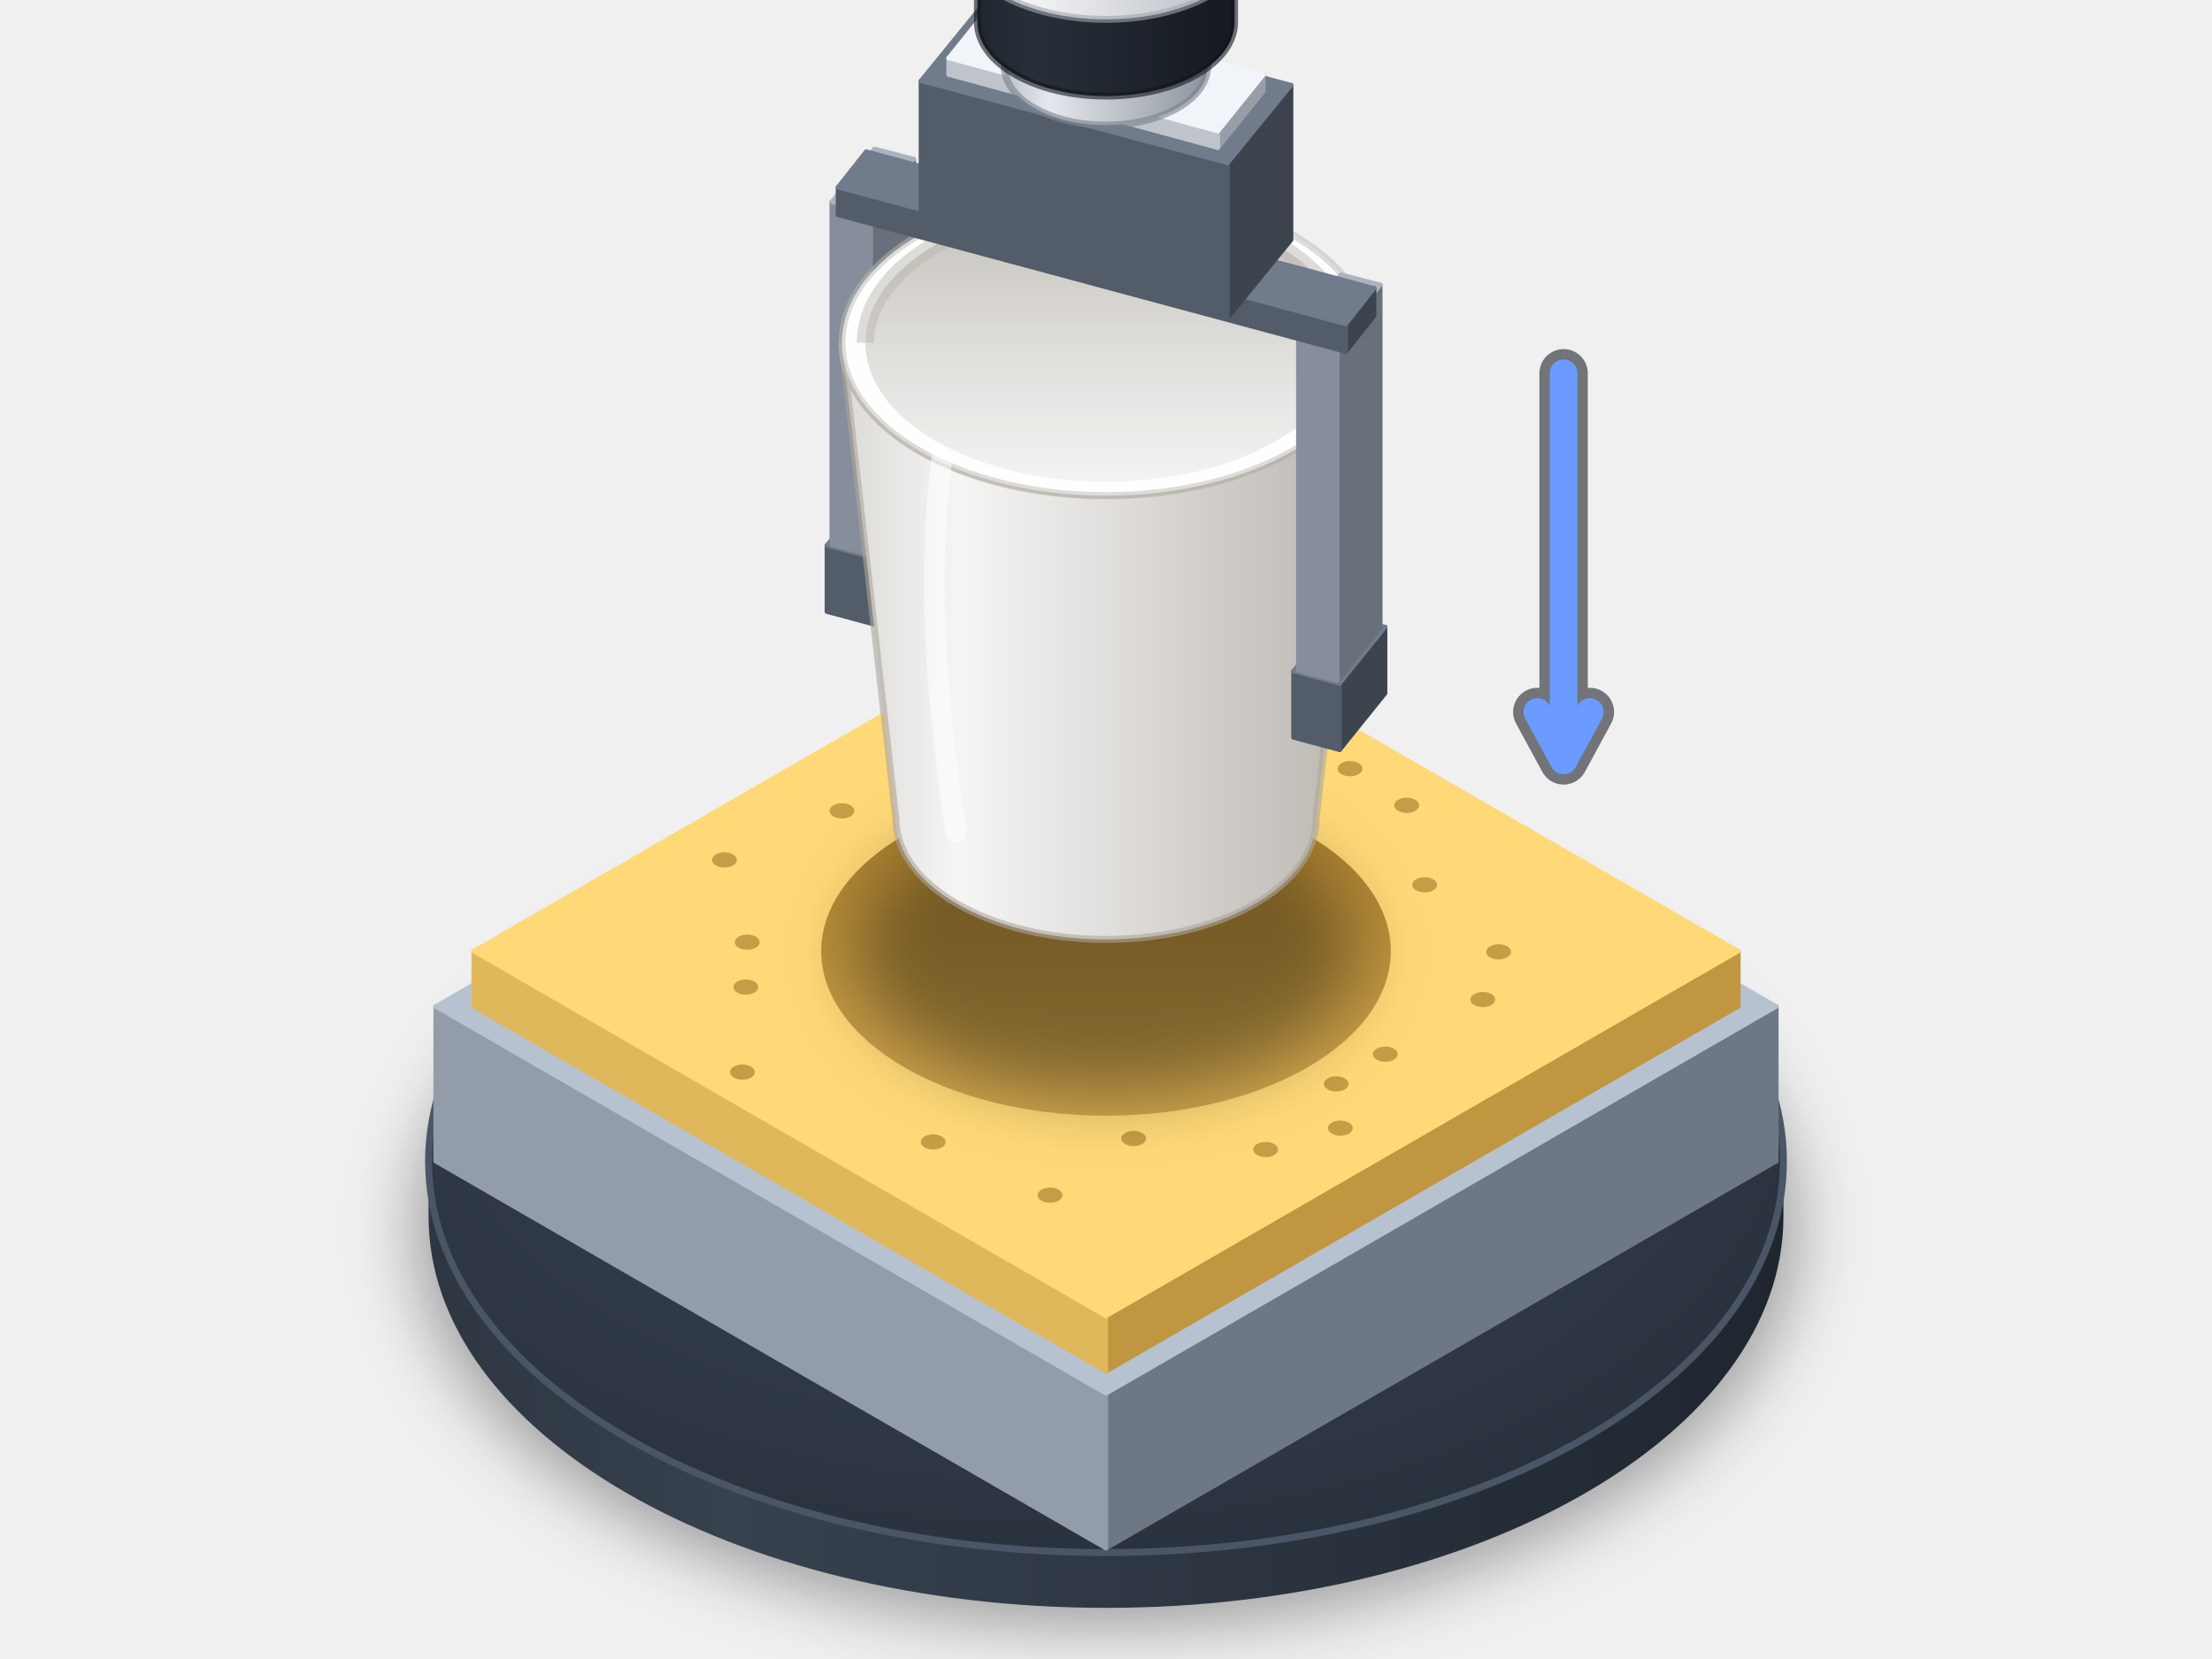
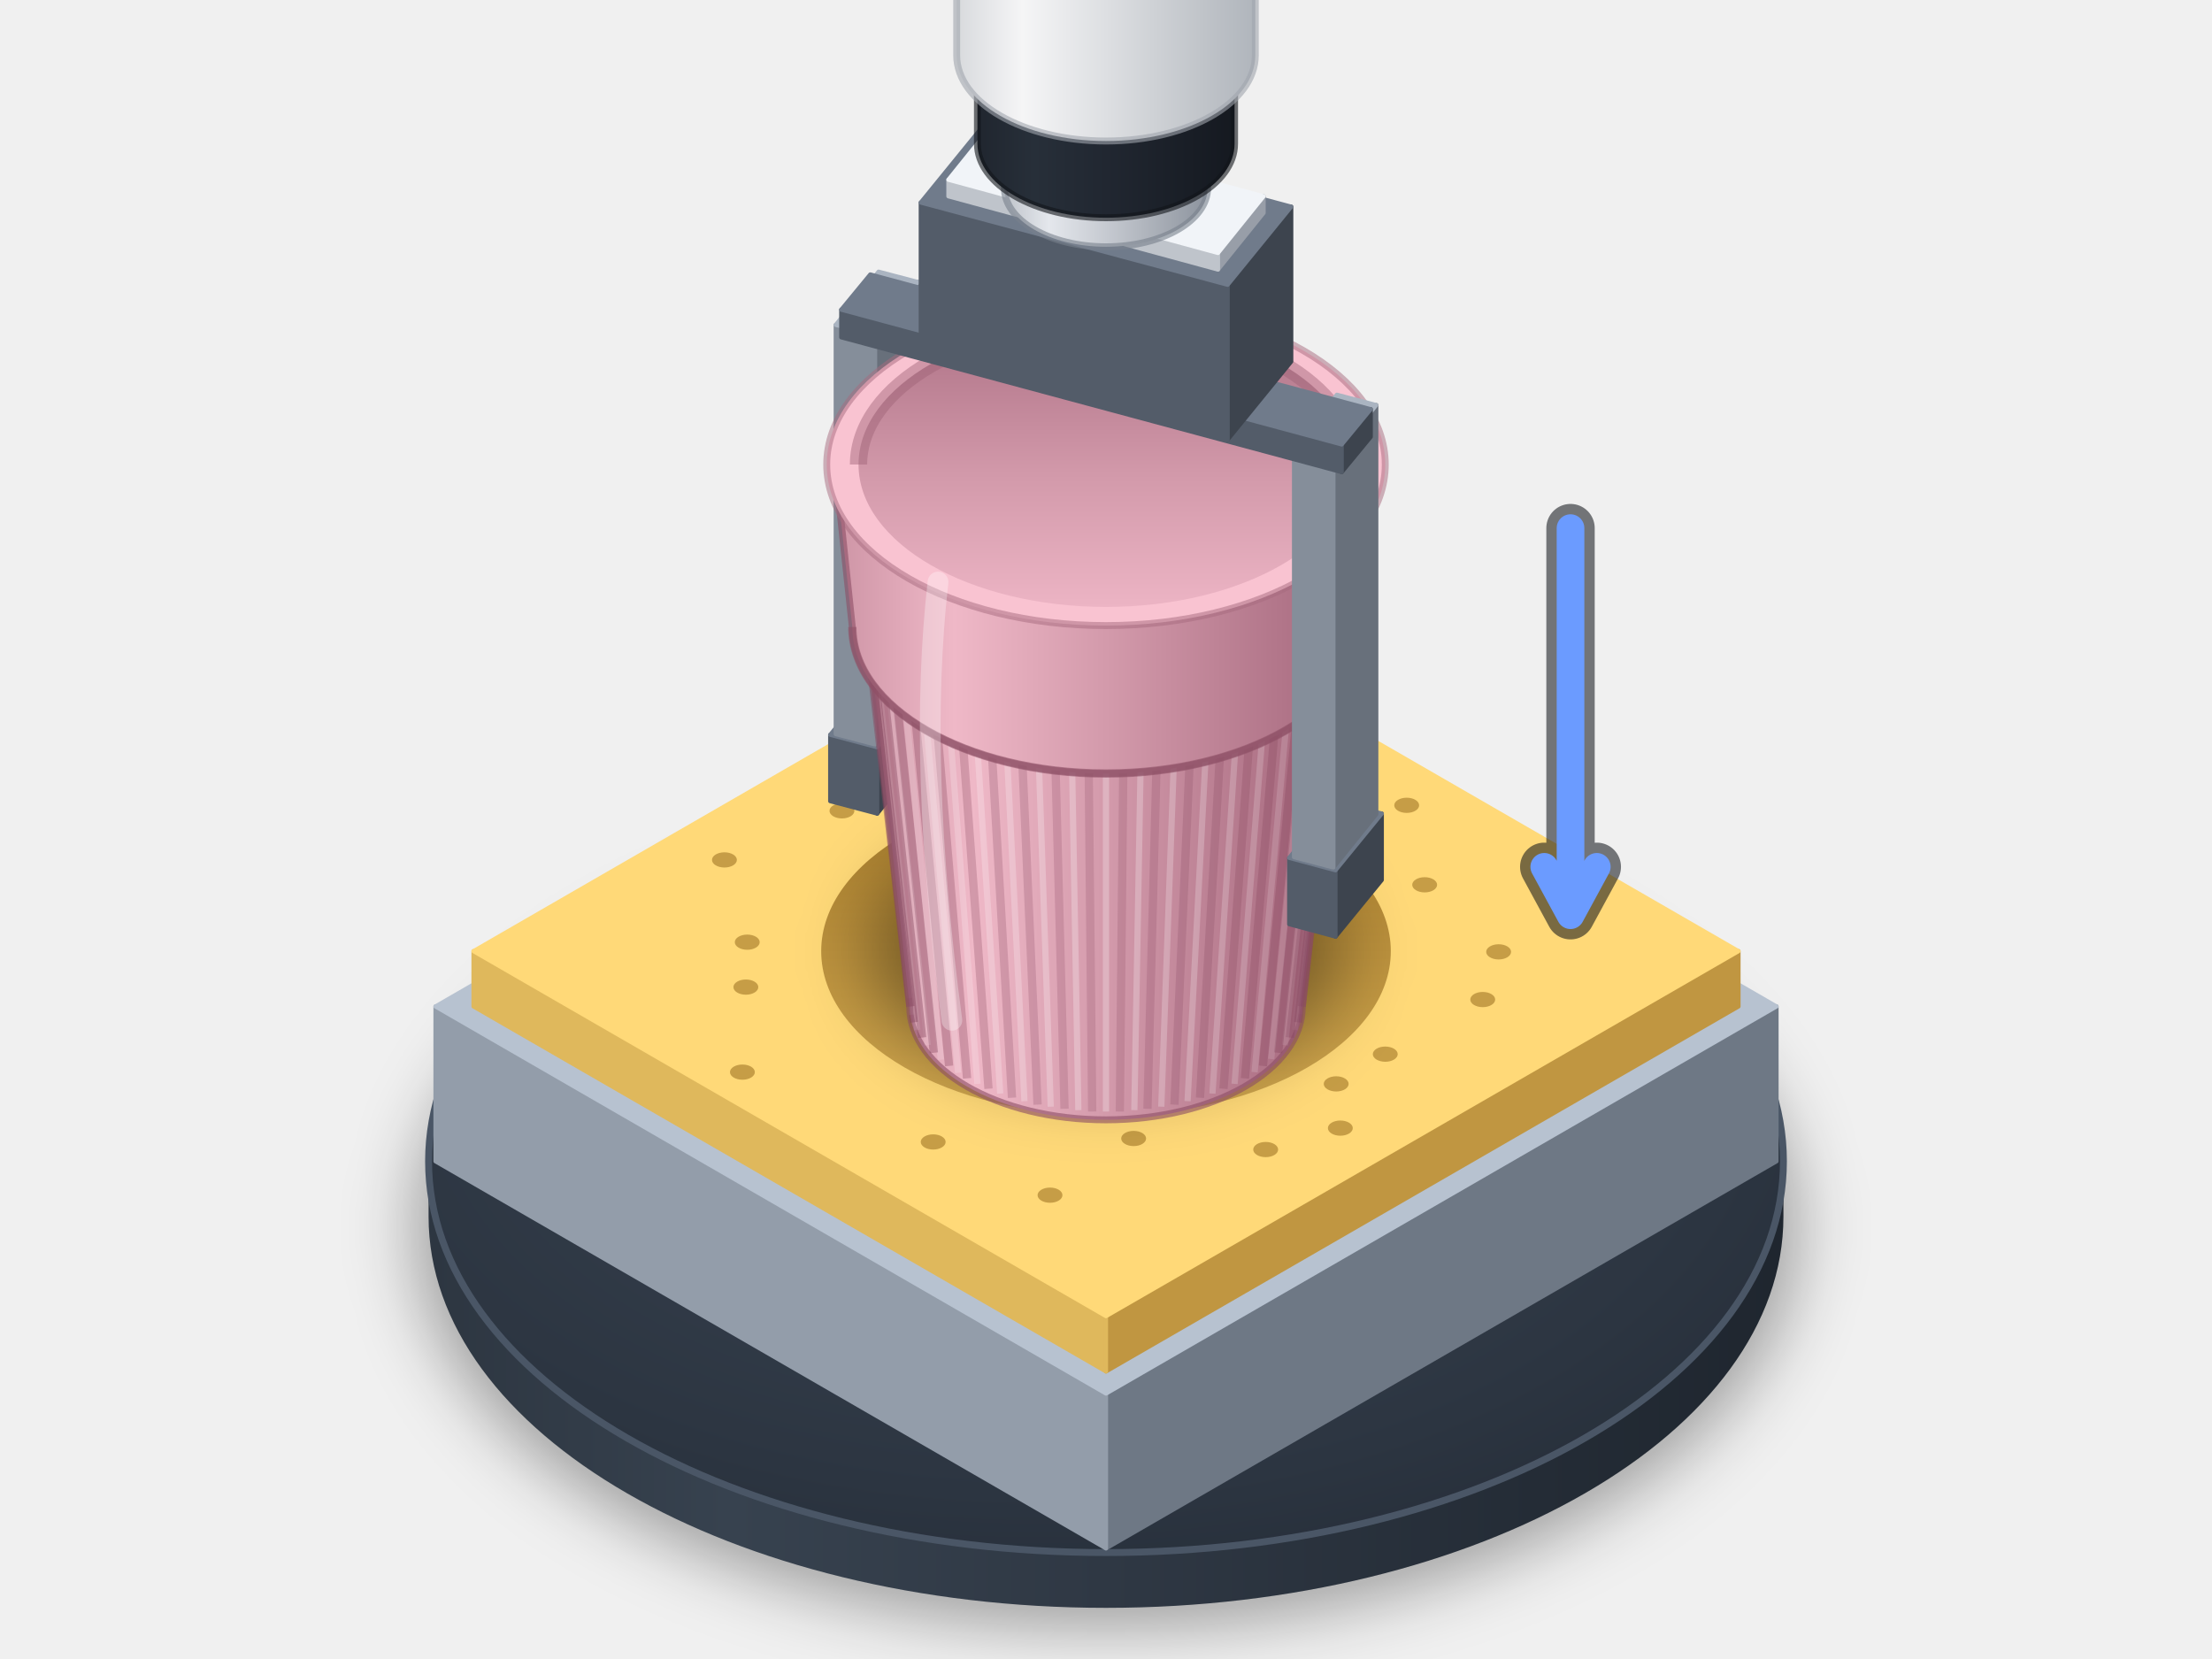
<svg xmlns="http://www.w3.org/2000/svg" viewBox="0 0 320 240" role="img" aria-label="안착 — 컵">
  <defs>
    <filter id="seat-cup-blur" x="-50%" y="-50%" width="200%" height="200%">
      <feGaussianBlur stdDeviation="5" />
    </filter>
    <filter id="seat-cup-soft" x="-50%" y="-50%" width="200%" height="200%">
      <feGaussianBlur stdDeviation="2" />
    </filter>
    <linearGradient id="seat-cup-g1" x1="0" y1="0" x2="1" y2="0">
      <stop offset="0" stop-color="#2d3641" />
      <stop offset="0.22" stop-color="#37424f" />
      <stop offset="0.5" stop-color="#2f3844" />
      <stop offset="0.82" stop-color="#242c36" />
      <stop offset="1" stop-color="#1f262f" />
    </linearGradient>
    <radialGradient id="seat-cup-r2" cx="0.45" cy="0.4" r="0.7">
      <stop offset="0" stop-color="#3b4654" />
      <stop offset="0.75" stop-color="#2c3541" />
      <stop offset="1" stop-color="#252d38" />
    </radialGradient>
    <linearGradient id="seat-cup-g3" x1="0" y1="0" x2="0" y2="1">
      <stop offset="0" stop-color="#a67b2b" />
      <stop offset="1" stop-color="#cfa64e" />
    </linearGradient>
    <linearGradient id="seat-cup-g4" x1="0" y1="0" x2="1" y2="0">
-       <stop offset="0" stop-color="#dcdad6" />
-       <stop offset="0.22" stop-color="#f6f5f4" />
-       <stop offset="0.5" stop-color="#e1dfdc" />
-       <stop offset="0.82" stop-color="#c7c3be" />
-       <stop offset="1" stop-color="#b9b5ad" />
+       <stop offset="0" stop-color="#cd94a5" />
+       <stop offset="0.22" stop-color="#efb8c7" />
+       <stop offset="0.5" stop-color="#d39aab" />
+       <stop offset="0.82" stop-color="#b2768a" />
+       <stop offset="1" stop-color="#9f6277" />
    </linearGradient>
-     <linearGradient id="seat-cup-g5" x1="0" y1="0" x2="0" y2="1">
-       <stop offset="0" stop-color="#c4c1bb" />
-       <stop offset="0.55" stop-color="#e1dfdc" />
-       <stop offset="1" stop-color="#f3f3f1" />
+     <linearGradient id="seat-cup-g5" x1="0" y1="0" x2="1" y2="0">
+       <stop offset="0" stop-color="#cd94a5" />
+       <stop offset="0.22" stop-color="#efb8c7" />
+       <stop offset="0.5" stop-color="#d39aab" />
+       <stop offset="0.82" stop-color="#b2768a" />
+       <stop offset="1" stop-color="#9f6277" />
    </linearGradient>
-     <linearGradient id="seat-cup-g6" x1="0" y1="0" x2="1" y2="0">
+     <linearGradient id="seat-cup-g6" x1="0" y1="0" x2="0" y2="1">
+       <stop offset="0" stop-color="#ae7286" />
+       <stop offset="0.55" stop-color="#d39aab" />
+       <stop offset="1" stop-color="#ecb4c4" />
+     </linearGradient>
+     <linearGradient id="seat-cup-g7" x1="0" y1="0" x2="1" y2="0">
      <stop offset="0" stop-color="#bfc4cb" />
      <stop offset="0.22" stop-color="#e4e7ec" />
      <stop offset="0.5" stop-color="#c6cad1" />
      <stop offset="0.82" stop-color="#a1a7b0" />
      <stop offset="1" stop-color="#8d949e" />
    </linearGradient>
-     <linearGradient id="seat-cup-g7" x1="0" y1="0" x2="1" y2="0">
+     <linearGradient id="seat-cup-g8" x1="0" y1="0" x2="1" y2="0">
      <stop offset="0" stop-color="#20262f" />
      <stop offset="0.22" stop-color="#272f39" />
      <stop offset="0.5" stop-color="#212731" />
      <stop offset="0.82" stop-color="#191e26" />
      <stop offset="1" stop-color="#151920" />
    </linearGradient>
-     <linearGradient id="seat-cup-g8" x1="0" y1="0" x2="1" y2="0">
+     <linearGradient id="seat-cup-g9" x1="0" y1="0" x2="1" y2="0">
      <stop offset="0" stop-color="#d8dadd" />
      <stop offset="0.22" stop-color="#f5f5f6" />
      <stop offset="0.5" stop-color="#dddfe2" />
      <stop offset="0.82" stop-color="#c0c4c9" />
      <stop offset="1" stop-color="#b0b5bc" />
    </linearGradient>
  </defs>
  <ellipse cx="160.0" cy="177.6" rx="99.9" ry="57.7" fill="#000" fill-opacity="0.35" filter="url(#seat-cup-blur)" />
  <path d="M62.0 176.0 A98.0 56.6 0 0 0 258.0 176.0 L258.0 168.0 A98.0 56.6 0 0 1 62.0 168.0 Z" fill="url(#seat-cup-g1)" />
  <ellipse cx="160.0" cy="168.0" rx="98.0" ry="56.6" fill="url(#seat-cup-r2)" stroke="#4a5666" stroke-width="1" />
  <polygon points="257.0,168.0 160.0,224.0 160.0,201.6 257.0,145.6" fill="#6e7885" stroke="#6e7885" stroke-width=".6" stroke-linejoin="round" />
  <polygon points="160.0,224.0 63.0,168.0 63.0,145.6 160.0,201.6" fill="#939daa" stroke="#939daa" stroke-width=".6" stroke-linejoin="round" />
  <polygon points="160.0,89.6 257.0,145.6 160.0,201.6 63.0,145.6" fill="#b7c2d0" stroke="#b7c2d0" stroke-width=".6" stroke-linejoin="round" />
  <polygon points="251.5,145.6 160.0,198.4 160.0,190.4 251.5,137.6" fill="#c09641" stroke="#c09641" stroke-width=".6" stroke-linejoin="round" />
  <polygon points="160.0,198.4 68.5,145.6 68.5,137.6 160.0,190.4" fill="#dfb85c" stroke="#dfb85c" stroke-width=".6" stroke-linejoin="round" />
  <polygon points="160.0,84.8 251.5,137.6 160.0,190.4 68.5,137.6" fill="#ffd978" stroke="#ffd978" stroke-width=".6" stroke-linejoin="round" />
  <ellipse cx="160.0" cy="137.6" rx="41.2" ry="23.8" fill="url(#seat-cup-g3)" />
  <ellipse cx="193.3" cy="156.8" rx="1.8" ry="1.1" fill="#c69d46" />
  <ellipse cx="108.1" cy="136.3" rx="1.8" ry="1.1" fill="#c69d46" />
  <ellipse cx="203.5" cy="116.5" rx="1.8" ry="1.1" fill="#c69d46" />
  <ellipse cx="151.9" cy="172.9" rx="1.8" ry="1.1" fill="#c69d46" />
  <ellipse cx="130.8" cy="113.5" rx="1.8" ry="1.1" fill="#c69d46" />
  <ellipse cx="214.5" cy="144.6" rx="1.8" ry="1.1" fill="#c69d46" />
  <ellipse cx="107.4" cy="155.1" rx="1.8" ry="1.1" fill="#c69d46" />
  <ellipse cx="175.1" cy="110.1" rx="1.8" ry="1.1" fill="#c69d46" />
  <ellipse cx="183.1" cy="166.3" rx="1.8" ry="1.1" fill="#c69d46" />
  <ellipse cx="104.8" cy="124.4" rx="1.8" ry="1.1" fill="#c69d46" />
  <ellipse cx="206.1" cy="128.0" rx="1.8" ry="1.1" fill="#c69d46" />
  <ellipse cx="135.0" cy="165.2" rx="1.8" ry="1.1" fill="#c69d46" />
  <ellipse cx="144.9" cy="104.8" rx="1.8" ry="1.1" fill="#c69d46" />
  <ellipse cx="200.4" cy="152.5" rx="1.8" ry="1.1" fill="#c69d46" />
  <ellipse cx="107.9" cy="142.8" rx="1.8" ry="1.1" fill="#c69d46" />
  <ellipse cx="195.3" cy="111.2" rx="1.8" ry="1.1" fill="#c69d46" />
  <ellipse cx="164.0" cy="164.7" rx="1.8" ry="1.1" fill="#c69d46" />
  <ellipse cx="121.8" cy="117.3" rx="1.8" ry="1.1" fill="#c69d46" />
  <ellipse cx="216.8" cy="137.7" rx="1.8" ry="1.1" fill="#c69d46" />
  <ellipse cx="164.6" cy="108.3" rx="1.8" ry="1.1" fill="#c69d46" />
  <ellipse cx="193.9" cy="163.2" rx="1.8" ry="1.1" fill="#c69d46" />
-   <ellipse cx="160.0" cy="137.6" rx="36.3" ry="20.9" fill="#000" fill-opacity="0.35" filter="url(#seat-cup-blur)" />
-   <polygon points="132.9,82.1 126.3,90.3 126.3,80.7 132.9,72.5" fill="#3d444e" stroke="#3d444e" stroke-width=".6" stroke-linejoin="round" />
-   <polygon points="126.3,90.3 119.6,88.5 119.6,78.9 126.3,80.7" fill="#535c69" stroke="#535c69" stroke-width=".6" stroke-linejoin="round" />
-   <polygon points="126.2,70.7 132.9,72.5 126.3,80.7 119.6,78.9" fill="#707b8b" stroke="#707b8b" stroke-width=".6" stroke-linejoin="round" />
-   <polygon points="132.2,72.6 126.0,80.3 126.0,30.7 132.2,23.0" fill="#68707b" stroke="#68707b" stroke-width=".6" stroke-linejoin="round" />
-   <polygon points="126.0,80.3 120.3,78.8 120.3,29.2 126.0,30.7" fill="#858e9a" stroke="#858e9a" stroke-width=".6" stroke-linejoin="round" />
-   <polygon points="126.5,21.5 132.2,23.0 126.0,30.7 120.3,29.2" fill="#aab4c1" stroke="#aab4c1" stroke-width=".6" stroke-linejoin="round" />
-   <path d="M129.6 118.4 A30.4 17.5 0 0 0 190.4 118.4 L198.2 49.6 A38.2 22.1 0 0 1 121.8 49.6 Z" fill="url(#seat-cup-g4)" stroke="#aba69d" stroke-width="1" stroke-opacity=".6" />
-   <ellipse cx="160.0" cy="49.6" rx="38.2" ry="22.1" fill="#fefefe" stroke="#bfbbb4" stroke-width="1" stroke-opacity=".5" />
-   <ellipse cx="160.0" cy="49.6" rx="34.8" ry="20.1" fill="url(#seat-cup-g5)" />
-   <path d="M125.2 49.6 A34.8 20.1 0 0 1 194.8 49.6" fill="none" stroke="#b9b5ad" stroke-width="2.5" stroke-opacity=".45" />
-   <path d="M136.3 66.1 Q133.3 88.0 138.3 120.4" stroke="#fff" stroke-opacity=".55" stroke-width="3" fill="none" stroke-linecap="round" />
-   <polygon points="200.4,100.3 193.8,108.5 193.8,98.9 200.4,90.7" fill="#3d444e" stroke="#3d444e" stroke-width=".6" stroke-linejoin="round" />
-   <polygon points="193.8,108.5 187.1,106.7 187.1,97.1 193.8,98.9" fill="#535c69" stroke="#535c69" stroke-width=".6" stroke-linejoin="round" />
-   <polygon points="193.7,88.9 200.4,90.7 193.8,98.9 187.1,97.1" fill="#707b8b" stroke="#707b8b" stroke-width=".6" stroke-linejoin="round" />
-   <polygon points="199.7,90.8 193.5,98.5 193.5,48.9 199.7,41.2" fill="#68707b" stroke="#68707b" stroke-width=".6" stroke-linejoin="round" />
-   <polygon points="193.5,98.5 187.8,97.0 187.8,47.4 193.5,48.9" fill="#858e9a" stroke="#858e9a" stroke-width=".6" stroke-linejoin="round" />
-   <polygon points="194.0,39.7 199.7,41.2 193.5,48.9 187.8,47.4" fill="#aab4c1" stroke="#aab4c1" stroke-width=".6" stroke-linejoin="round" />
-   <polygon points="198.8,45.7 194.7,50.9 194.7,46.9 198.8,41.7" fill="#3d444e" stroke="#3d444e" stroke-width=".6" stroke-linejoin="round" />
-   <polygon points="194.7,50.9 121.2,31.1 121.2,27.1 194.7,46.9" fill="#535c69" stroke="#535c69" stroke-width=".6" stroke-linejoin="round" />
-   <polygon points="125.3,21.9 198.8,41.7 194.7,46.9 121.2,27.1" fill="#707b8b" stroke="#707b8b" stroke-width=".6" stroke-linejoin="round" />
-   <polygon points="186.8,34.7 177.6,46.0 177.6,23.6 186.8,12.3" fill="#3d444e" stroke="#3d444e" stroke-width=".6" stroke-linejoin="round" />
-   <polygon points="177.6,46.0 133.2,34.1 133.2,11.7 177.6,23.6" fill="#535c69" stroke="#535c69" stroke-width=".6" stroke-linejoin="round" />
-   <polygon points="142.4,0.4 186.8,12.3 177.6,23.6 133.2,11.7" fill="#707b8b" stroke="#707b8b" stroke-width=".6" stroke-linejoin="round" />
-   <polygon points="182.8,13.2 176.2,21.4 176.2,19.0 182.8,10.8" fill="#989ea8" stroke="#989ea8" stroke-width=".6" stroke-linejoin="round" />
-   <polygon points="176.2,21.4 137.2,10.8 137.2,8.4 176.2,19.0" fill="#bfc4cb" stroke="#bfc4cb" stroke-width=".6" stroke-linejoin="round" />
-   <polygon points="143.8,0.2 182.8,10.8 176.2,19.0 137.2,8.4" fill="#f1f4f8" stroke="#f1f4f8" stroke-width=".6" stroke-linejoin="round" />
-   <path d="M145.3 9.6 A14.7 8.5 0 0 0 174.7 9.6 L174.7 3.2 A14.7 8.5 0 0 1 145.3 3.2 Z" fill="url(#seat-cup-g6)" stroke="#79818c" stroke-width="1" stroke-opacity=".6" />
-   <ellipse cx="160.0" cy="3.2" rx="14.7" ry="8.5" fill="#eceff4" stroke="#79818c" stroke-width="1" stroke-opacity=".6" />
-   <path d="M141.4 3.2 A18.6 10.7 0 0 0 178.6 3.2 L178.6 -9.6 A18.6 10.7 0 0 1 141.4 -9.6 Z" fill="url(#seat-cup-g7)" stroke="#11141a" stroke-width="1" stroke-opacity=".6" />
-   <ellipse cx="160.0" cy="-9.6" rx="18.6" ry="10.7" fill="#29313c" stroke="#11141a" stroke-width="1" stroke-opacity=".6" />
-   <path d="M138.4 -9.6 A21.6 12.4 0 0 0 181.6 -9.6 L181.6 -169.6 A21.6 12.4 0 0 1 138.4 -169.6 Z" fill="url(#seat-cup-g8)" stroke="#a1a6ae" stroke-width="1" stroke-opacity=".6" />
-   <path d="M226.2 54.0 L226.2 110.0 M222.4 103.0 L226.2 110.0 L230.0 103.0" fill="none" stroke="#0b0f15" stroke-opacity=".55" stroke-width="7" stroke-linecap="round" stroke-linejoin="round" />
-   <path d="M226.2 54.0 L226.2 110.0 M222.4 103.0 L226.2 110.0 L230.0 103.0" fill="none" stroke="#6b9bff" stroke-width="4" stroke-linecap="round" stroke-linejoin="round" />
+   <ellipse cx="160.0" cy="137.6" rx="34.3" ry="19.8" fill="#000" fill-opacity="0.35" filter="url(#seat-cup-blur)" />
+   <polygon points="133.5,109.5 126.9,117.7 126.9,108.1 133.5,99.9" fill="#3d444e" stroke="#3d444e" stroke-width=".6" stroke-linejoin="round" />
+   <polygon points="126.9,117.7 120.1,115.9 120.1,106.3 126.9,108.1" fill="#535c69" stroke="#535c69" stroke-width=".6" stroke-linejoin="round" />
+   <polygon points="126.8,98.1 133.5,99.9 126.9,108.1 120.1,106.3" fill="#707b8b" stroke="#707b8b" stroke-width=".6" stroke-linejoin="round" />
+   <polygon points="132.8,100.0 126.6,107.7 126.6,48.5 132.8,40.8" fill="#68707b" stroke="#68707b" stroke-width=".6" stroke-linejoin="round" />
+   <polygon points="126.6,107.7 120.9,106.2 120.9,47.0 126.6,48.5" fill="#858e9a" stroke="#858e9a" stroke-width=".6" stroke-linejoin="round" />
+   <polygon points="127.1,39.3 132.8,40.8 126.6,48.5 120.9,47.0" fill="#aab4c1" stroke="#aab4c1" stroke-width=".6" stroke-linejoin="round" />
+   <path d="M131.6 145.6 A28.4 16.4 0 0 0 188.4 145.6 L194.5 90.7 A34.5 19.9 0 0 1 125.5 90.7 Z" fill="url(#seat-cup-g4)" stroke="#8d4e65" stroke-width="1" stroke-opacity=".6" />
+   <line x1="188.3" y1="145.6" x2="194.4" y2="92.9" stroke="#884960" stroke-opacity="0.50" stroke-width="1.2" />
+   <line x1="188.1" y1="146.7" x2="194.1" y2="94.3" stroke="#ffffff" stroke-opacity="0.02" stroke-width=".9" />
+   <line x1="187.8" y1="147.9" x2="193.7" y2="95.8" stroke="#884960" stroke-opacity="0.46" stroke-width="1.2" />
+   <line x1="187.3" y1="149.0" x2="193.1" y2="97.1" stroke="#ffffff" stroke-opacity="0.05" stroke-width=".9" />
+   <line x1="186.6" y1="150.1" x2="192.3" y2="98.5" stroke="#884960" stroke-opacity="0.42" stroke-width="1.2" />
+   <line x1="185.9" y1="151.2" x2="191.4" y2="99.8" stroke="#ffffff" stroke-opacity="0.09" stroke-width=".9" />
+   <line x1="184.9" y1="152.3" x2="190.3" y2="101.1" stroke="#884960" stroke-opacity="0.38" stroke-width="1.2" />
+   <line x1="183.9" y1="153.2" x2="189.0" y2="102.3" stroke="#ffffff" stroke-opacity="0.12" stroke-width=".9" />
+   <line x1="182.7" y1="154.2" x2="187.6" y2="103.5" stroke="#884960" stroke-opacity="0.34" stroke-width="1.2" />
+   <line x1="181.5" y1="155.1" x2="186.1" y2="104.5" stroke="#ffffff" stroke-opacity="0.15" stroke-width=".9" />
+   <line x1="180.1" y1="156.0" x2="184.4" y2="105.6" stroke="#884960" stroke-opacity="0.31" stroke-width="1.2" />
+   <line x1="178.6" y1="156.8" x2="182.6" y2="106.6" stroke="#ffffff" stroke-opacity="0.18" stroke-width=".9" />
+   <line x1="177.0" y1="157.5" x2="180.7" y2="107.5" stroke="#884960" stroke-opacity="0.28" stroke-width="1.2" />
+   <line x1="175.4" y1="158.2" x2="178.7" y2="108.3" stroke="#ffffff" stroke-opacity="0.20" stroke-width=".9" />
+   <line x1="173.6" y1="158.8" x2="176.5" y2="109.0" stroke="#884960" stroke-opacity="0.26" stroke-width="1.2" />
+   <line x1="171.8" y1="159.3" x2="174.4" y2="109.6" stroke="#ffffff" stroke-opacity="0.22" stroke-width=".9" />
+   <line x1="169.9" y1="159.8" x2="172.1" y2="110.2" stroke="#884960" stroke-opacity="0.24" stroke-width="1.2" />
+   <line x1="168.0" y1="160.1" x2="169.8" y2="110.6" stroke="#ffffff" stroke-opacity="0.23" stroke-width=".9" />
+   <line x1="166.0" y1="160.4" x2="167.3" y2="111.0" stroke="#884960" stroke-opacity="0.23" stroke-width="1.2" />
+   <line x1="164.1" y1="160.6" x2="165.0" y2="111.2" stroke="#ffffff" stroke-opacity="0.24" stroke-width=".9" />
+   <line x1="162.0" y1="160.8" x2="162.5" y2="111.4" stroke="#884960" stroke-opacity="0.22" stroke-width="1.2" />
+   <line x1="160.0" y1="160.8" x2="160.0" y2="111.4" stroke="#ffffff" stroke-opacity="0.25" stroke-width=".9" />
+   <line x1="158.0" y1="160.8" x2="157.5" y2="111.4" stroke="#884960" stroke-opacity="0.22" stroke-width="1.2" />
+   <line x1="156.0" y1="160.6" x2="155.1" y2="111.2" stroke="#ffffff" stroke-opacity="0.25" stroke-width=".9" />
+   <line x1="154.0" y1="160.4" x2="152.7" y2="111.0" stroke="#884960" stroke-opacity="0.23" stroke-width="1.2" />
+   <line x1="152.0" y1="160.1" x2="150.3" y2="110.6" stroke="#ffffff" stroke-opacity="0.24" stroke-width=".9" />
+   <line x1="150.1" y1="159.8" x2="147.9" y2="110.2" stroke="#884960" stroke-opacity="0.24" stroke-width="1.2" />
+   <line x1="148.2" y1="159.3" x2="145.7" y2="109.6" stroke="#ffffff" stroke-opacity="0.23" stroke-width=".9" />
+   <line x1="146.4" y1="158.8" x2="143.5" y2="109.0" stroke="#884960" stroke-opacity="0.26" stroke-width="1.2" />
+   <line x1="144.7" y1="158.2" x2="141.4" y2="108.3" stroke="#ffffff" stroke-opacity="0.22" stroke-width=".9" />
+   <line x1="143.0" y1="157.5" x2="139.3" y2="107.5" stroke="#884960" stroke-opacity="0.28" stroke-width="1.2" />
+   <line x1="141.4" y1="156.8" x2="137.5" y2="106.6" stroke="#ffffff" stroke-opacity="0.20" stroke-width=".9" />
+   <line x1="139.9" y1="156.0" x2="135.6" y2="105.6" stroke="#884960" stroke-opacity="0.31" stroke-width="1.2" />
+   <line x1="138.6" y1="155.2" x2="134.0" y2="104.6" stroke="#ffffff" stroke-opacity="0.18" stroke-width=".9" />
+   <line x1="137.3" y1="154.2" x2="132.4" y2="103.5" stroke="#884960" stroke-opacity="0.34" stroke-width="1.2" />
+   <line x1="136.1" y1="153.3" x2="131.0" y2="102.3" stroke="#ffffff" stroke-opacity="0.15" stroke-width=".9" />
+   <line x1="135.1" y1="152.3" x2="129.7" y2="101.1" stroke="#884960" stroke-opacity="0.38" stroke-width="1.2" />
+   <line x1="134.2" y1="151.2" x2="128.6" y2="99.8" stroke="#ffffff" stroke-opacity="0.12" stroke-width=".9" />
+   <line x1="133.4" y1="150.1" x2="127.7" y2="98.5" stroke="#884960" stroke-opacity="0.42" stroke-width="1.2" />
+   <line x1="132.7" y1="149.0" x2="126.9" y2="97.2" stroke="#ffffff" stroke-opacity="0.09" stroke-width=".9" />
+   <line x1="132.2" y1="147.9" x2="126.3" y2="95.8" stroke="#884960" stroke-opacity="0.46" stroke-width="1.2" />
+   <line x1="131.9" y1="146.8" x2="125.9" y2="94.4" stroke="#ffffff" stroke-opacity="0.05" stroke-width=".9" />
+   <line x1="131.7" y1="145.6" x2="125.6" y2="92.9" stroke="#884960" stroke-opacity="0.50" stroke-width="1.2" />
+   <line x1="131.6" y1="144.4" x2="125.5" y2="91.5" stroke="#ffffff" stroke-opacity="0.02" stroke-width=".9" />
+   <path d="M123.3 90.7 A36.7 21.2 0 0 0 196.7 90.7 L199.2 67.2 A39.2 22.6 0 0 1 120.8 67.2 Z" fill="url(#seat-cup-g5)" stroke="#8d4e65" stroke-width="1" stroke-opacity=".6" />
+   <path d="M123.3 90.7 A36.7 21.2 0 0 0 196.7 90.7" fill="none" stroke="#905268" stroke-width="1.2" stroke-opacity=".6" />
+   <ellipse cx="160.0" cy="67.2" rx="40.4" ry="23.3" fill="#f9c3d1" stroke="#a76a7f" stroke-width="1" stroke-opacity=".5" />
+   <ellipse cx="160.0" cy="67.2" rx="35.8" ry="20.6" fill="url(#seat-cup-g6)" />
+   <path d="M124.2 67.2 A35.8 20.6 0 0 1 195.8 67.2" fill="none" stroke="#9f6277" stroke-width="2.5" stroke-opacity=".45" />
+   <path d="M135.7 84.2 Q132.7 110.4 137.7 147.6" stroke="#fff" stroke-opacity="0.3" stroke-width="3" fill="none" stroke-linecap="round" />
+   <polygon points="199.9,127.3 193.2,135.5 193.2,125.9 199.9,117.7" fill="#3d444e" stroke="#3d444e" stroke-width=".6" stroke-linejoin="round" />
+   <polygon points="193.2,135.5 186.5,133.7 186.5,124.1 193.2,125.9" fill="#535c69" stroke="#535c69" stroke-width=".6" stroke-linejoin="round" />
+   <polygon points="193.1,115.9 199.9,117.7 193.2,125.9 186.5,124.1" fill="#707b8b" stroke="#707b8b" stroke-width=".6" stroke-linejoin="round" />
+   <polygon points="199.1,117.8 192.9,125.5 192.9,66.3 199.1,58.6" fill="#68707b" stroke="#68707b" stroke-width=".6" stroke-linejoin="round" />
+   <polygon points="192.9,125.5 187.2,124.0 187.2,64.8 192.9,66.3" fill="#858e9a" stroke="#858e9a" stroke-width=".6" stroke-linejoin="round" />
+   <polygon points="193.4,57.1 199.1,58.6 192.9,66.3 187.2,64.8" fill="#aab4c1" stroke="#aab4c1" stroke-width=".6" stroke-linejoin="round" />
+   <polygon points="198.3,63.2 194.1,68.3 194.1,64.3 198.3,59.2" fill="#3d444e" stroke="#3d444e" stroke-width=".6" stroke-linejoin="round" />
+   <polygon points="194.1,68.3 121.7,48.8 121.7,44.8 194.1,64.3" fill="#535c69" stroke="#535c69" stroke-width=".6" stroke-linejoin="round" />
+   <polygon points="125.9,39.7 198.3,59.2 194.1,64.3 121.7,44.8" fill="#707b8b" stroke="#707b8b" stroke-width=".6" stroke-linejoin="round" />
+   <polygon points="186.8,52.3 177.6,63.6 177.6,41.2 186.8,29.9" fill="#3d444e" stroke="#3d444e" stroke-width=".6" stroke-linejoin="round" />
+   <polygon points="177.6,63.6 133.2,51.7 133.2,29.3 177.6,41.2" fill="#535c69" stroke="#535c69" stroke-width=".6" stroke-linejoin="round" />
+   <polygon points="142.4,18.0 186.8,29.9 177.6,41.2 133.2,29.3" fill="#707b8b" stroke="#707b8b" stroke-width=".6" stroke-linejoin="round" />
+   <polygon points="182.8,30.8 176.2,39.0 176.2,36.6 182.8,28.4" fill="#989ea8" stroke="#989ea8" stroke-width=".6" stroke-linejoin="round" />
+   <polygon points="176.2,39.0 137.2,28.4 137.2,26.0 176.2,36.6" fill="#bfc4cb" stroke="#bfc4cb" stroke-width=".6" stroke-linejoin="round" />
+   <polygon points="143.8,17.8 182.8,28.4 176.2,36.6 137.2,26.0" fill="#f1f4f8" stroke="#f1f4f8" stroke-width=".6" stroke-linejoin="round" />
+   <path d="M145.3 27.2 A14.7 8.5 0 0 0 174.7 27.2 L174.7 20.8 A14.7 8.5 0 0 1 145.3 20.8 Z" fill="url(#seat-cup-g7)" stroke="#79818c" stroke-width="1" stroke-opacity=".6" />
+   <ellipse cx="160.0" cy="20.8" rx="14.7" ry="8.5" fill="#eceff4" stroke="#79818c" stroke-width="1" stroke-opacity=".6" />
+   <path d="M141.4 20.8 A18.6 10.7 0 0 0 178.6 20.8 L178.6 8.0 A18.6 10.7 0 0 1 141.4 8.0 Z" fill="url(#seat-cup-g8)" stroke="#11141a" stroke-width="1" stroke-opacity=".6" />
+   <ellipse cx="160.0" cy="8.0" rx="18.6" ry="10.7" fill="#29313c" stroke="#11141a" stroke-width="1" stroke-opacity=".6" />
+   <path d="M138.4 8.0 A21.6 12.4 0 0 0 181.6 8.0 L181.6 -152.0 A21.6 12.4 0 0 1 138.4 -152.0 Z" fill="url(#seat-cup-g9)" stroke="#a1a6ae" stroke-width="1" stroke-opacity=".6" />
+   <path d="M227.2 76.4 L227.2 132.4 M223.4 125.4 L227.2 132.4 L231.0 125.4" fill="none" stroke="#0b0f15" stroke-opacity=".55" stroke-width="7" stroke-linecap="round" stroke-linejoin="round" />
+   <path d="M227.2 76.4 L227.2 132.4 M223.4 125.4 L227.2 132.4 L231.0 125.4" fill="none" stroke="#6b9bff" stroke-width="4" stroke-linecap="round" stroke-linejoin="round" />
</svg>
